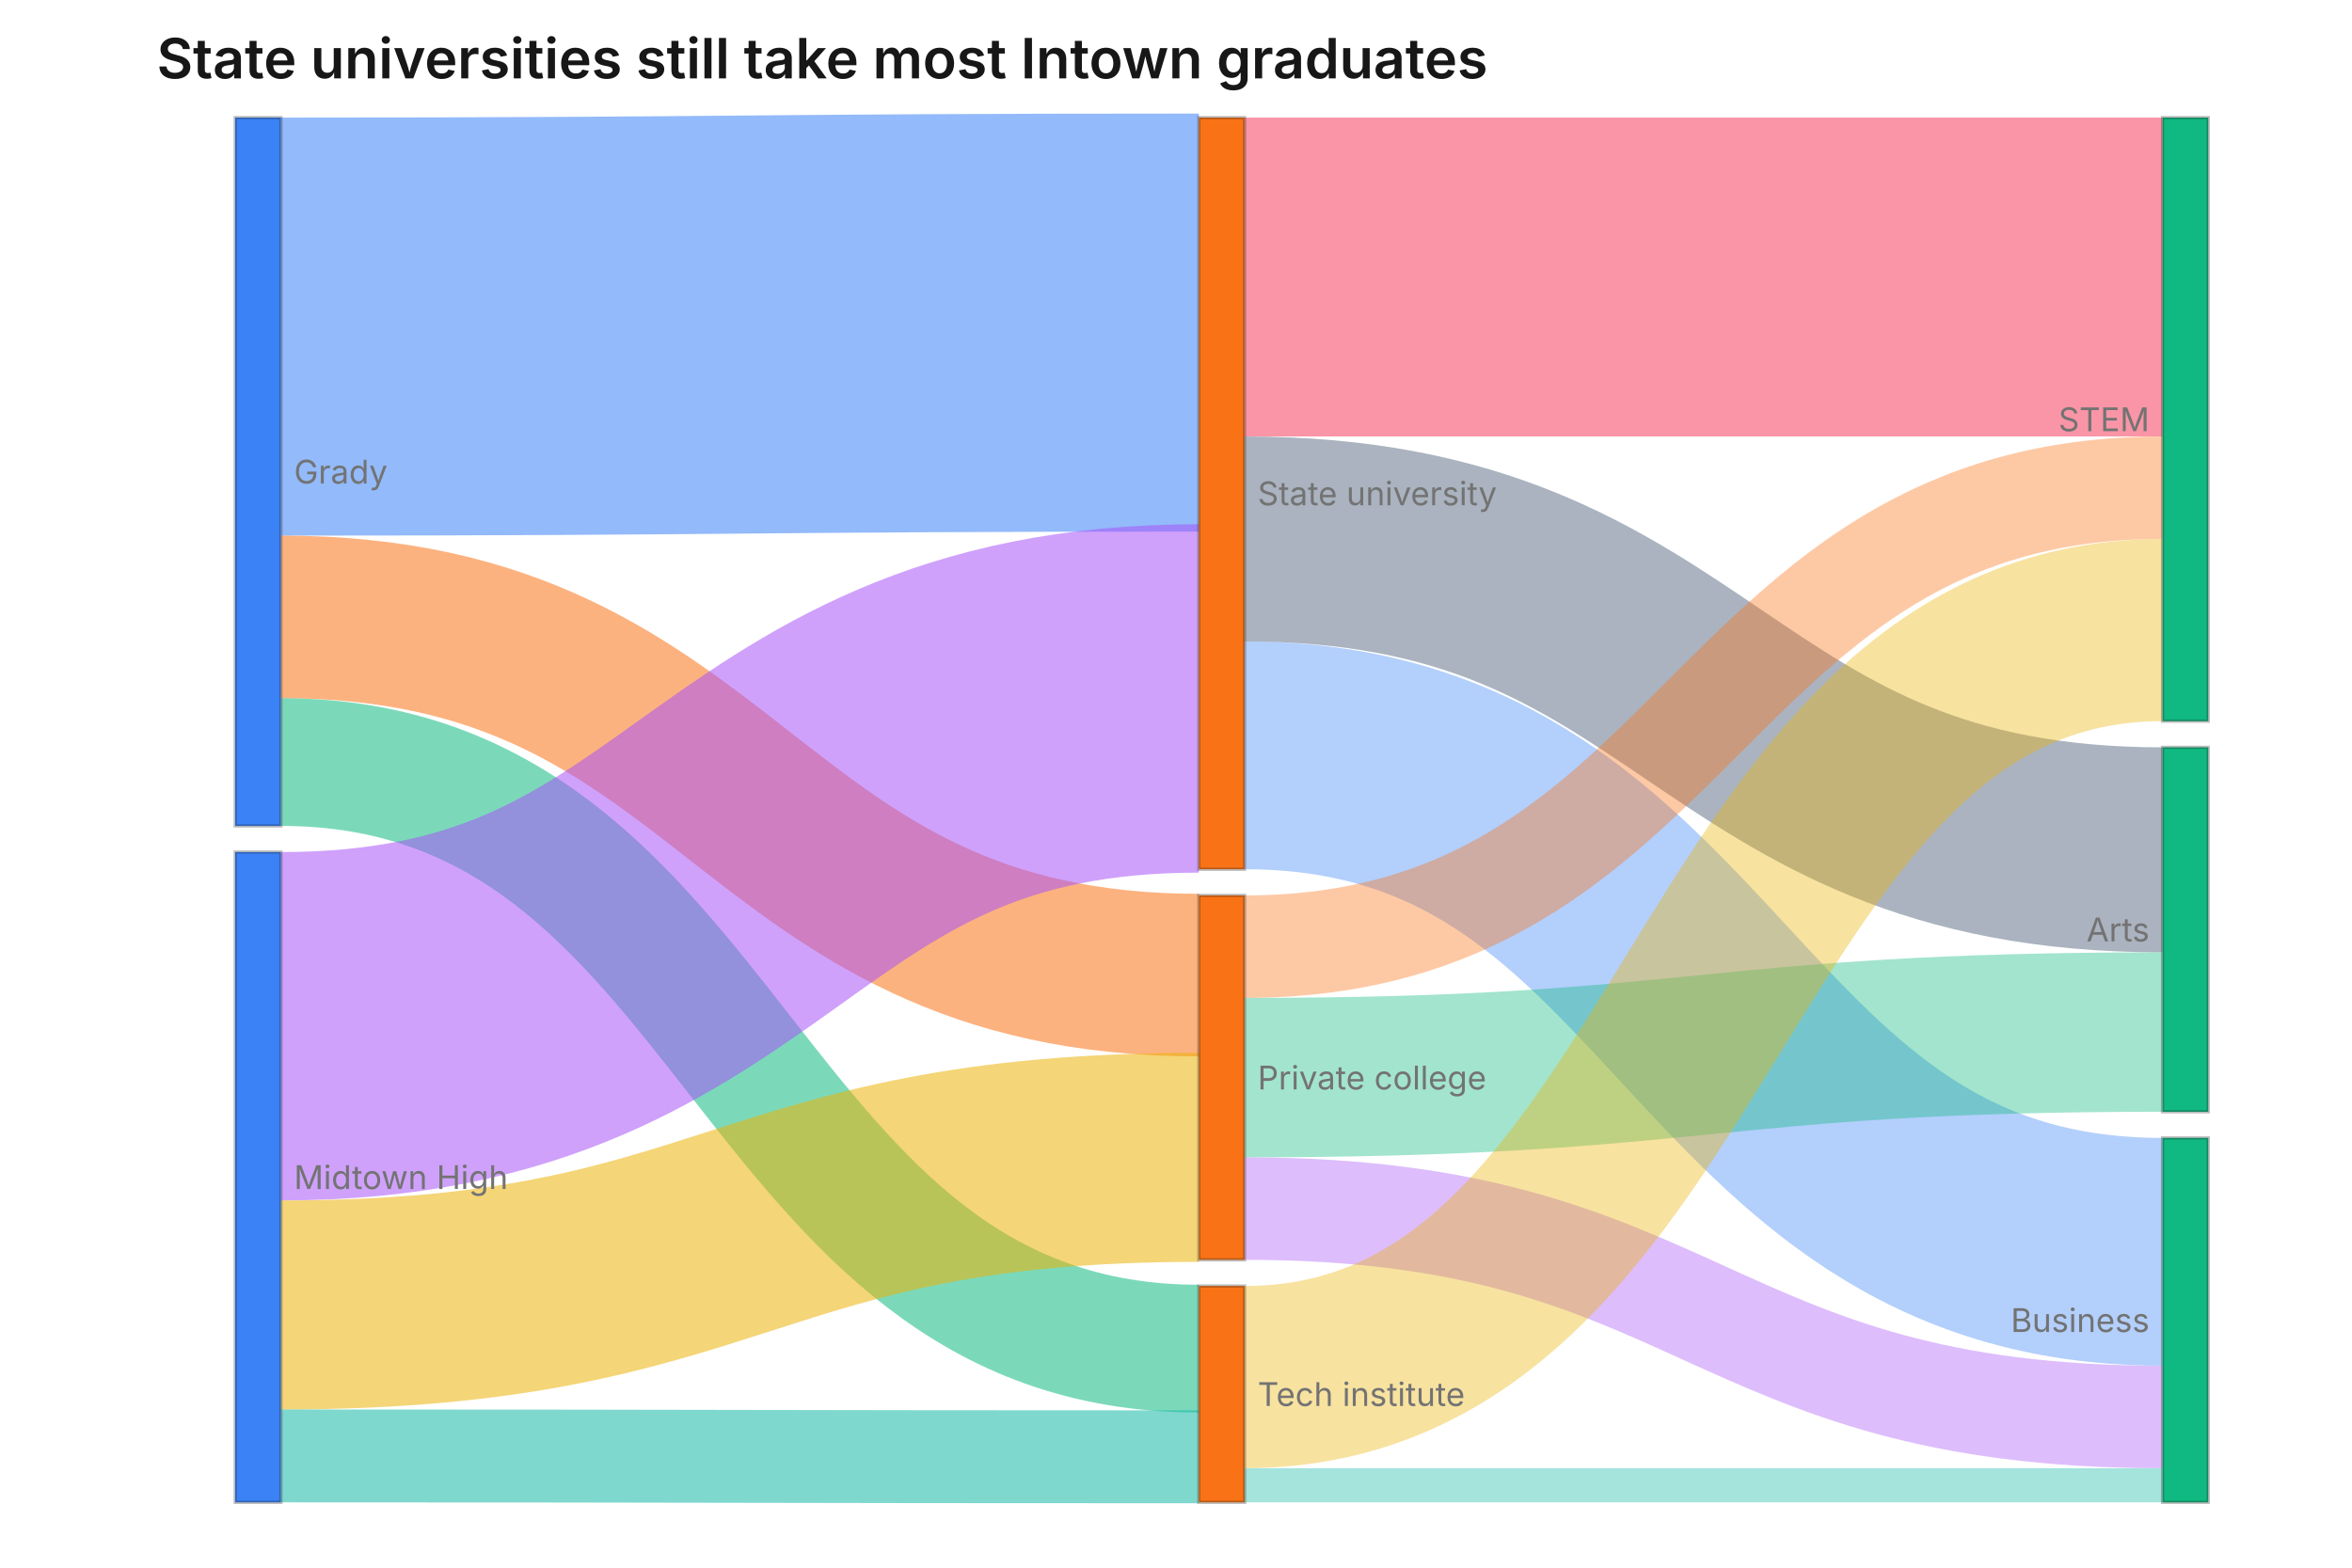
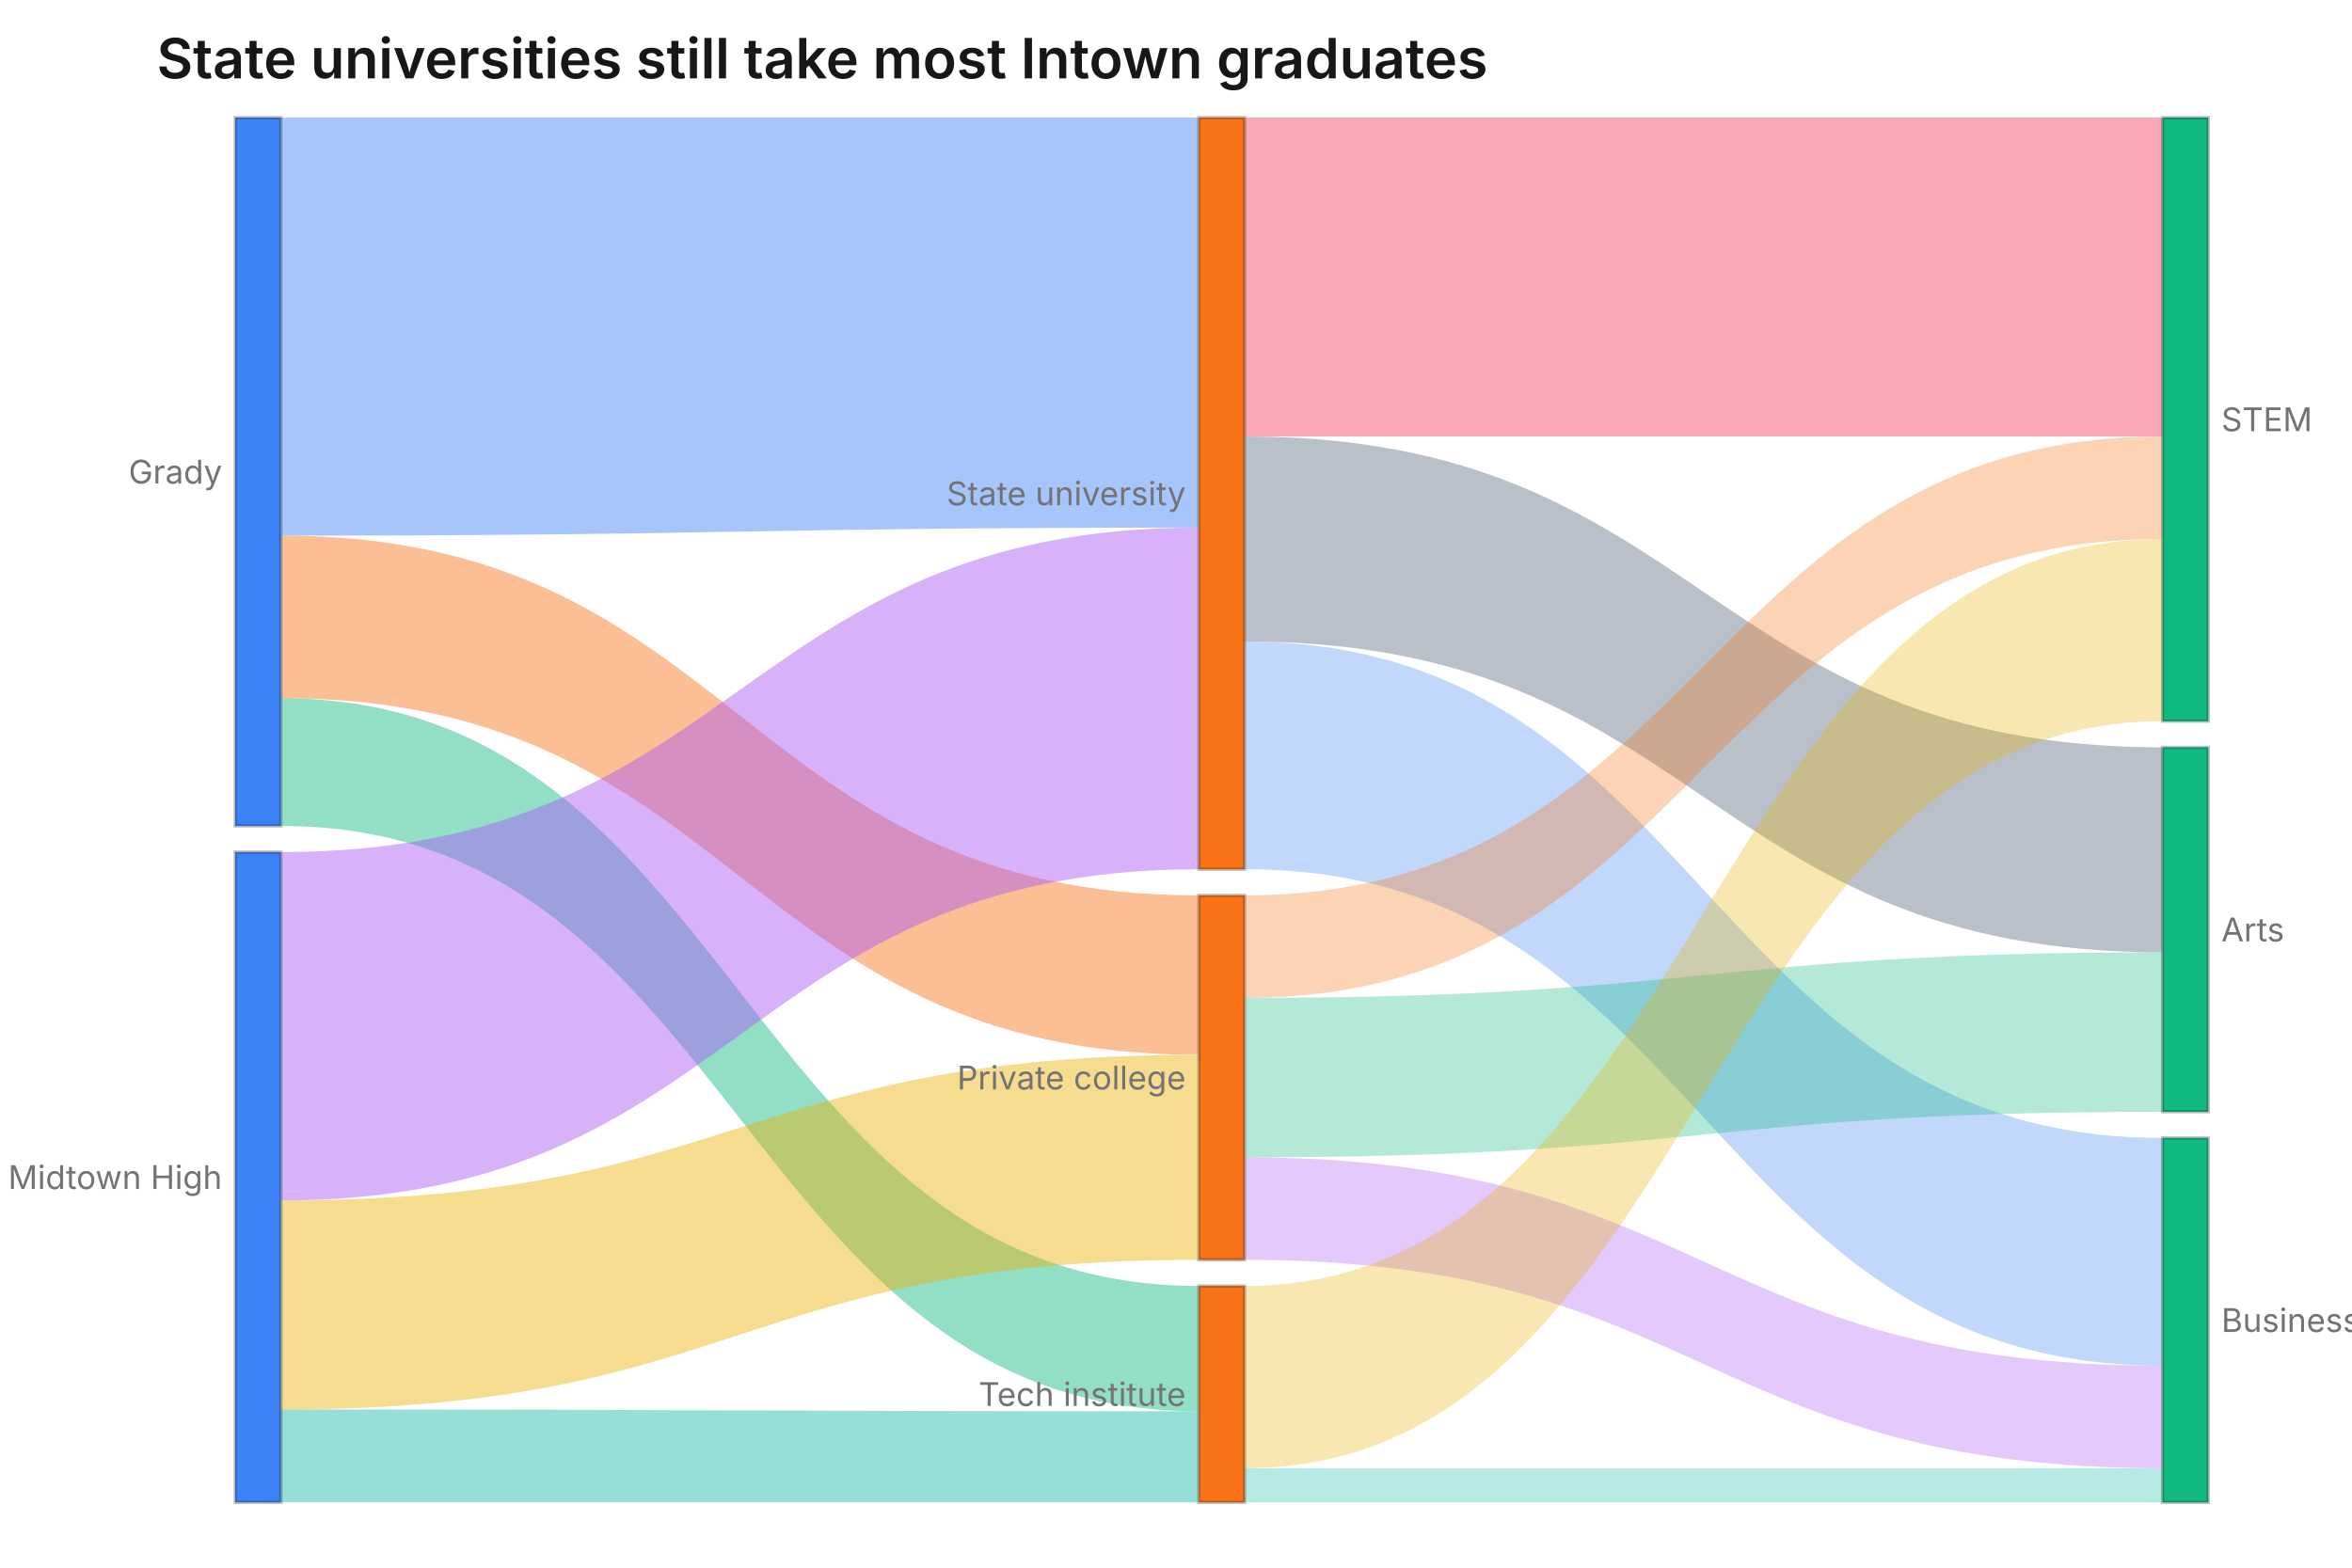
<svg xmlns="http://www.w3.org/2000/svg" width="720" height="480" viewBox="0 0 720 480" role="img" aria-label="sankey chart: State universities still take most Intown graduates, 14 rows, series to" aria-labelledby="mv-99b5ed29da7e1874-title" aria-describedby="mv-99b5ed29da7e1874-desc" data-markvis="2" data-chart-type="sankey" data-id="mv-99b5ed29da7e1874" font-family="ui-sans-serif, system-ui, -apple-system, &quot;Segoe UI&quot;, sans-serif" font-size="12">
  <text x="48" y="24" text-anchor="start" font-size="17" font-weight="600" fill="#171717">State universities still take most Intown graduates</text>
  <g data-sankey-links="1">
-     <path d="M86 100 C226.5 100, 226.5 98.77, 367 98.77" fill="none" stroke="#3B82F6" stroke-opacity="0.55" stroke-width="128" data-source="Grady" data-target="State university" data-y="180" />
-     <path d="M86 188.89 C226.5 188.89, 226.5 298.56, 367 298.56" fill="none" stroke="#F97316" stroke-opacity="0.55" stroke-width="49.78" data-source="Grady" data-target="Private college" data-y="70" />
-     <path d="M86 233.33 C226.5 233.33, 226.5 412.92, 367 412.92" fill="none" stroke="#10B981" stroke-opacity="0.55" stroke-width="39.11" data-source="Grady" data-target="Tech institute" data-y="55" />
-     <path d="M86 314.22 C226.5 314.22, 226.5 213.85, 367 213.85" fill="none" stroke="#A855F7" stroke-opacity="0.55" stroke-width="106.67" data-source="Midtown High" data-target="State university" data-y="150" />
-     <path d="M86 399.56 C226.5 399.56, 226.5 354.36, 367 354.36" fill="none" stroke="#EAB308" stroke-opacity="0.55" stroke-width="64" data-source="Midtown High" data-target="Private college" data-y="90" />
-     <path d="M86 445.78 C226.5 445.78, 226.5 446.05, 367 446.05" fill="none" stroke="#14B8A6" stroke-opacity="0.55" stroke-width="28.44" data-source="Midtown High" data-target="Tech institute" data-y="40" />
-     <path d="M381 84.82 C521.5 84.82, 521.5 84.82, 662 84.82" fill="none" stroke="#F43F5E" stroke-opacity="0.55" stroke-width="97.64" data-source="State university" data-target="STEM" data-y="140" />
-     <path d="M381 165.03 C521.5 165.03, 521.5 260.21, 662 260.21" fill="none" stroke="#64748B" stroke-opacity="0.55" stroke-width="62.77" data-source="State university" data-target="Arts" data-y="90" />
-     <path d="M381 231.28 C521.5 231.28, 521.5 383.28, 662 383.28" fill="none" stroke="#3B82F6" stroke-opacity="0.385" stroke-width="69.74" data-source="State university" data-target="Business" data-y="100" />
-     <path d="M381 289.85 C521.5 289.85, 521.5 149.33, 662 149.33" fill="none" stroke="#F97316" stroke-opacity="0.385" stroke-width="31.38" data-source="Private college" data-target="STEM" data-y="45" />
-     <path d="M381 329.95 C521.5 329.95, 521.5 316, 662 316" fill="none" stroke="#10B981" stroke-opacity="0.385" stroke-width="48.82" data-source="Private college" data-target="Arts" data-y="70" />
-     <path d="M381 370.05 C521.5 370.05, 521.5 433.85, 662 433.85" fill="none" stroke="#A855F7" stroke-opacity="0.385" stroke-width="31.38" data-source="Private college" data-target="Business" data-y="45" />
-     <path d="M381 421.64 C521.5 421.64, 521.5 192.92, 662 192.92" fill="none" stroke="#EAB308" stroke-opacity="0.385" stroke-width="55.79" data-source="Tech institute" data-target="STEM" data-y="80" />
-     <path d="M381 454.77 C521.5 454.77, 521.5 454.77, 662 454.77" fill="none" stroke="#14B8A6" stroke-opacity="0.385" stroke-width="10.46" data-source="Tech institute" data-target="Business" data-y="15" />
+     <path d="M86 36 C226.5 36, 226.5 36, 367 36 L367 161.54 C226.5 161.54, 226.5 164, 86 164 Z" fill="#3B82F6" fill-opacity="0.45" stroke="none" data-source="Grady" data-target="State university" data-y="180" />
+     <path d="M86 164 C226.5 164, 226.5 274.15, 367 274.15 L367 322.97 C226.5 322.97, 226.5 213.78, 86 213.78 Z" fill="#F97316" fill-opacity="0.45" stroke="none" data-source="Grady" data-target="Private college" data-y="70" />
+     <path d="M86 213.78 C226.5 213.78, 226.5 393.74, 367 393.74 L367 432.1 C226.5 432.1, 226.5 252.89, 86 252.89 Z" fill="#10B981" fill-opacity="0.45" stroke="none" data-source="Grady" data-target="Tech institute" data-y="55" />
+     <path d="M86 260.89 C226.5 260.89, 226.5 161.54, 367 161.54 L367 266.15 C226.5 266.15, 226.5 367.56, 86 367.56 Z" fill="#A855F7" fill-opacity="0.45" stroke="none" data-source="Midtown High" data-target="State university" data-y="150" />
+     <path d="M86 367.56 C226.5 367.56, 226.5 322.97, 367 322.97 L367 385.74 C226.5 385.74, 226.5 431.56, 86 431.56 Z" fill="#EAB308" fill-opacity="0.45" stroke="none" data-source="Midtown High" data-target="Private college" data-y="90" />
+     <path d="M86 431.56 C226.5 431.56, 226.5 432.1, 367 432.1 L367 460 C226.5 460, 226.5 460, 86 460 Z" fill="#14B8A6" fill-opacity="0.45" stroke="none" data-source="Midtown High" data-target="Tech institute" data-y="40" />
+     <path d="M381 36 C521.5 36, 521.5 36, 662 36 L662 133.64 C521.5 133.64, 521.5 133.64, 381 133.64 Z" fill="#F43F5E" fill-opacity="0.45" stroke="none" data-source="State university" data-target="STEM" data-y="140" />
+     <path d="M381 133.64 C521.5 133.64, 521.5 228.82, 662 228.82 L662 291.59 C521.5 291.59, 521.5 196.41, 381 196.41 Z" fill="#64748B" fill-opacity="0.45" stroke="none" data-source="State university" data-target="Arts" data-y="90" />
+     <path d="M381 196.41 C521.5 196.41, 521.5 348.41, 662 348.41 L662 418.15 C521.5 418.15, 521.5 266.15, 381 266.15 Z" fill="#3B82F6" fill-opacity="0.315" stroke="none" data-source="State university" data-target="Business" data-y="100" />
+     <path d="M381 274.15 C521.5 274.15, 521.5 133.64, 662 133.64 L662 165.03 C521.5 165.03, 521.5 305.54, 381 305.54 Z" fill="#F97316" fill-opacity="0.315" stroke="none" data-source="Private college" data-target="STEM" data-y="45" />
+     <path d="M381 305.54 C521.5 305.54, 521.5 291.59, 662 291.59 L662 340.41 C521.5 340.41, 521.5 354.36, 381 354.36 Z" fill="#10B981" fill-opacity="0.315" stroke="none" data-source="Private college" data-target="Arts" data-y="70" />
+     <path d="M381 354.36 C521.5 354.36, 521.5 418.15, 662 418.15 L662 449.54 C521.5 449.54, 521.5 385.74, 381 385.74 Z" fill="#A855F7" fill-opacity="0.315" stroke="none" data-source="Private college" data-target="Business" data-y="45" />
+     <path d="M381 393.74 C521.5 393.74, 521.5 165.03, 662 165.03 L662 220.82 C521.5 220.82, 521.5 449.54, 381 449.54 Z" fill="#EAB308" fill-opacity="0.315" stroke="none" data-source="Tech institute" data-target="STEM" data-y="80" />
+     <path d="M381 449.54 C521.5 449.54, 521.5 449.54, 662 449.54 L662 460 C521.5 460, 521.5 460, 381 460 Z" fill="#14B8A6" fill-opacity="0.315" stroke="none" data-source="Tech institute" data-target="Business" data-y="15" />
  </g>
  <g data-sankey-nodes="1">
    <rect x="72" y="36" width="14" height="216.89" fill="#3B82F6" stroke="#171717" stroke-opacity="0.28" stroke-width="1" data-node="Grady" data-y="305" />
    <rect x="367" y="36" width="14" height="230.15" fill="#F97316" stroke="#171717" stroke-opacity="0.28" stroke-width="1" data-node="State university" data-y="330" />
    <rect x="367" y="274.15" width="14" height="111.59" fill="#F97316" stroke="#171717" stroke-opacity="0.28" stroke-width="1" data-node="Private college" data-y="160" />
    <rect x="367" y="393.74" width="14" height="66.26" fill="#F97316" stroke="#171717" stroke-opacity="0.28" stroke-width="1" data-node="Tech institute" data-y="95" />
    <rect x="72" y="260.89" width="14" height="199.11" fill="#3B82F6" stroke="#171717" stroke-opacity="0.28" stroke-width="1" data-node="Midtown High" data-y="280" />
    <rect x="662" y="36" width="14" height="184.82" fill="#10B981" stroke="#171717" stroke-opacity="0.28" stroke-width="1" data-node="STEM" data-y="265" />
    <rect x="662" y="228.82" width="14" height="111.59" fill="#10B981" stroke="#171717" stroke-opacity="0.28" stroke-width="1" data-node="Arts" data-y="160" />
    <rect x="662" y="348.41" width="14" height="111.59" fill="#10B981" stroke="#171717" stroke-opacity="0.28" stroke-width="1" data-node="Business" data-y="160" />
  </g>
  <g fill="#737373" font-size="10" font-weight="400">
-     <text x="90" y="144.44" text-anchor="start" dominant-baseline="middle" data-node-label="Grady">Grady</text>
-     <text x="385" y="151.08" text-anchor="start" dominant-baseline="middle" data-node-label="State university">State university</text>
-     <text x="385" y="329.95" text-anchor="start" dominant-baseline="middle" data-node-label="Private college">Private college</text>
-     <text x="385" y="426.87" text-anchor="start" dominant-baseline="middle" data-node-label="Tech institute">Tech institute</text>
-     <text x="90" y="360.44" text-anchor="start" dominant-baseline="middle" data-node-label="Midtown High">Midtown High</text>
-     <text x="658" y="128.41" text-anchor="end" dominant-baseline="middle" data-node-label="STEM">STEM</text>
-     <text x="658" y="284.62" text-anchor="end" dominant-baseline="middle" data-node-label="Arts">Arts</text>
-     <text x="658" y="404.21" text-anchor="end" dominant-baseline="middle" data-node-label="Business">Business</text>
+     <text x="68" y="144.44" text-anchor="end" dominant-baseline="middle" data-node-label="Grady">Grady</text>
+     <text x="363" y="151.08" text-anchor="end" dominant-baseline="middle" data-node-label="State university">State university</text>
+     <text x="363" y="329.95" text-anchor="end" dominant-baseline="middle" data-node-label="Private college">Private college</text>
+     <text x="363" y="426.87" text-anchor="end" dominant-baseline="middle" data-node-label="Tech institute">Tech institute</text>
+     <text x="68" y="360.44" text-anchor="end" dominant-baseline="middle" data-node-label="Midtown High">Midtown High</text>
+     <text x="680" y="128.41" text-anchor="start" dominant-baseline="middle" data-node-label="STEM">STEM</text>
+     <text x="680" y="284.62" text-anchor="start" dominant-baseline="middle" data-node-label="Arts">Arts</text>
+     <text x="680" y="404.21" text-anchor="start" dominant-baseline="middle" data-node-label="Business">Business</text>
  </g>
</svg>
